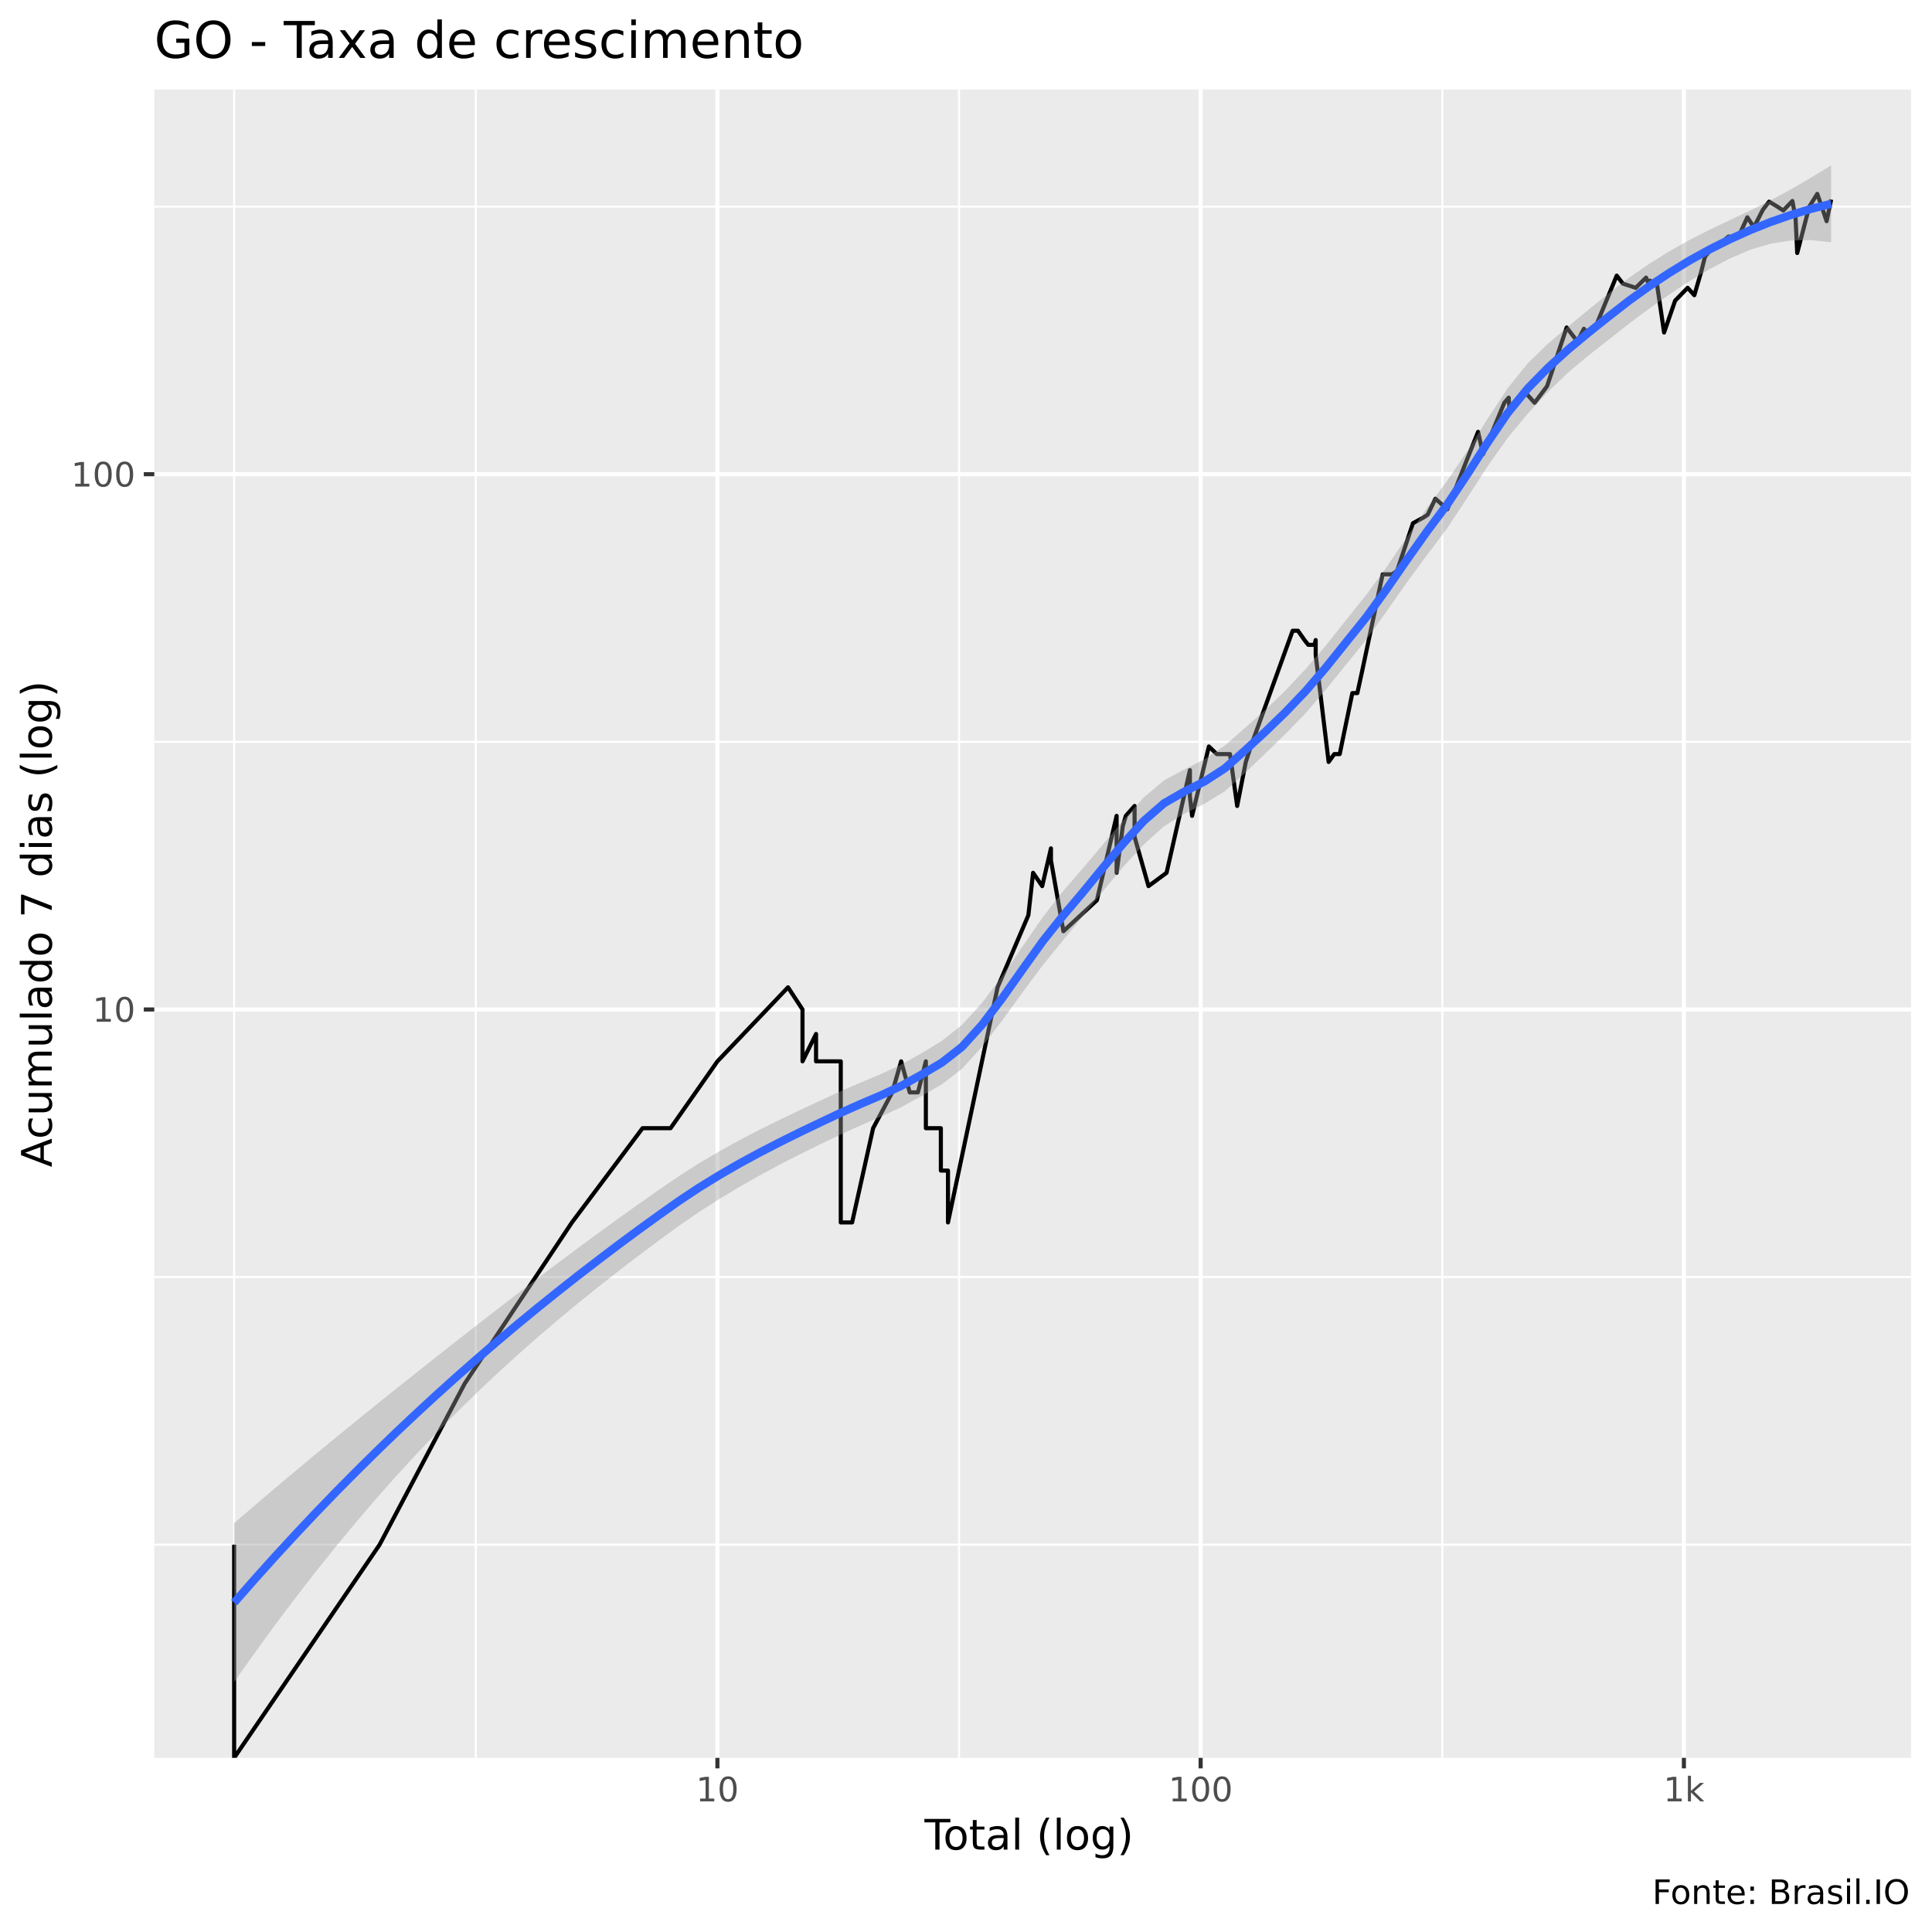
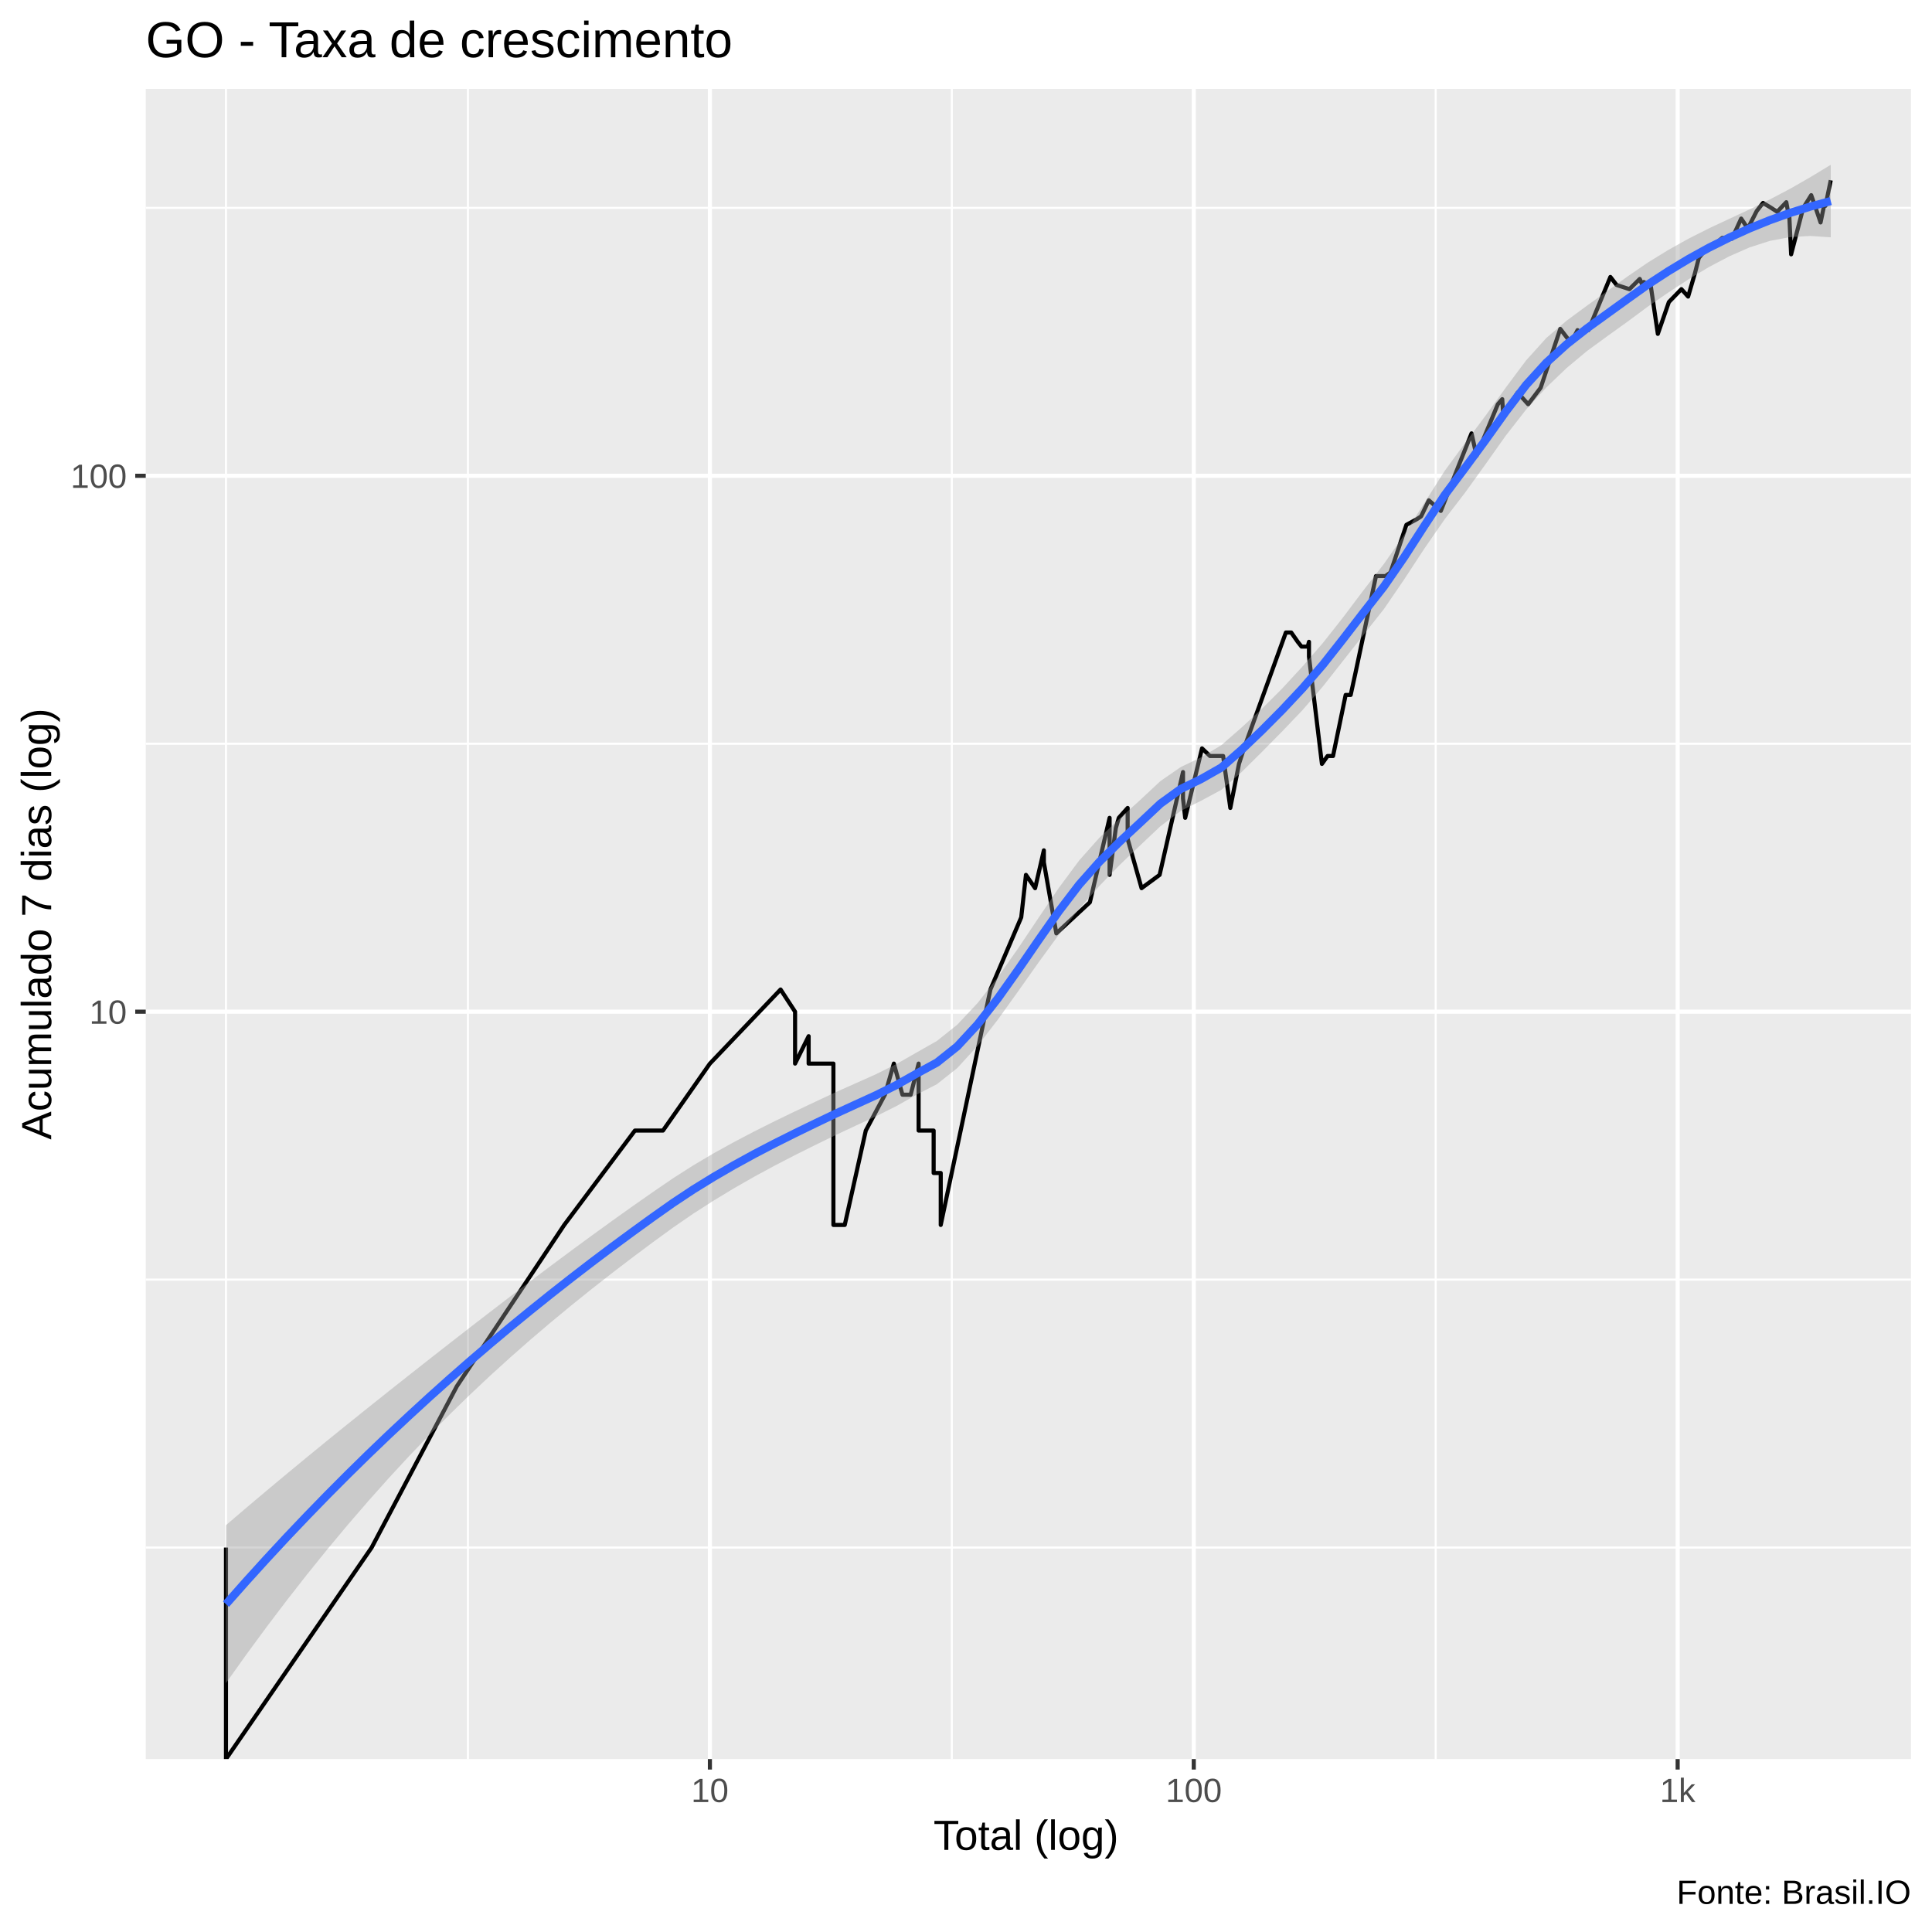
<svg xmlns="http://www.w3.org/2000/svg" viewBox="0 0 504.00 504.00">
  <defs>
    <style type="text/css">
    line, polyline, polygon, path, rect, circle {
      fill: none;
      stroke: #000000;
      stroke-linecap: round;
      stroke-linejoin: round;
      stroke-miterlimit: 10.00;
    }
  </style>
  </defs>
  <rect width="100%" height="100%" style="stroke: none; fill: #FFFFFF;" />
-   <rect x="0" y="0.00" width="504.00" height="504.00" style="stroke-width: 1.07; stroke: #FFFFFF; fill: #FFFFFF;" />
+   <rect x="-0" y="0.00" width="504.00" height="504.00" style="stroke-width: 1.07; stroke: #FFFFFF; fill: #FFFFFF;" />
  <defs>
-     <clipPath id="cpNDAuMjV8NDk4LjUyfDQ1OC41N3wyMy4zMw==">
-       <rect x="40.25" y="23.33" width="458.27" height="435.24" />
+     <clipPath id="cpMzguMDJ8NDk4LjUyfDQ1OC44OHwyMy4xOQ==">
+       <rect x="38.02" y="23.19" width="460.50" height="435.69" />
    </clipPath>
  </defs>
-   <rect x="40.25" y="23.33" width="458.27" height="435.24" style="stroke-width: 1.07; stroke: none; fill: #EBEBEB;" clip-path="url(#cpNDAuMjV8NDk4LjUyfDQ1OC41N3wyMy4zMw==)" />
-   <polyline points="40.25,402.96 498.52,402.96 " style="stroke-width: 0.53; stroke: #FFFFFF; stroke-linecap: butt;" clip-path="url(#cpNDAuMjV8NDk4LjUyfDQ1OC41N3wyMy4zMw==)" />
-   <polyline points="40.25,333.15 498.52,333.15 " style="stroke-width: 0.53; stroke: #FFFFFF; stroke-linecap: butt;" clip-path="url(#cpNDAuMjV8NDk4LjUyfDQ1OC41N3wyMy4zMw==)" />
-   <polyline points="40.25,193.52 498.52,193.52 " style="stroke-width: 0.53; stroke: #FFFFFF; stroke-linecap: butt;" clip-path="url(#cpNDAuMjV8NDk4LjUyfDQ1OC41N3wyMy4zMw==)" />
-   <polyline points="40.25,53.90 498.52,53.90 " style="stroke-width: 0.53; stroke: #FFFFFF; stroke-linecap: butt;" clip-path="url(#cpNDAuMjV8NDk4LjUyfDQ1OC41N3wyMy4zMw==)" />
-   <polyline points="61.08,458.57 61.08,23.33 " style="stroke-width: 0.53; stroke: #FFFFFF; stroke-linecap: butt;" clip-path="url(#cpNDAuMjV8NDk4LjUyfDQ1OC41N3wyMy4zMw==)" />
-   <polyline points="124.12,458.57 124.12,23.33 " style="stroke-width: 0.53; stroke: #FFFFFF; stroke-linecap: butt;" clip-path="url(#cpNDAuMjV8NDk4LjUyfDQ1OC41N3wyMy4zMw==)" />
-   <polyline points="250.18,458.57 250.18,23.33 " style="stroke-width: 0.53; stroke: #FFFFFF; stroke-linecap: butt;" clip-path="url(#cpNDAuMjV8NDk4LjUyfDQ1OC41N3wyMy4zMw==)" />
-   <polyline points="376.25,458.57 376.25,23.33 " style="stroke-width: 0.53; stroke: #FFFFFF; stroke-linecap: butt;" clip-path="url(#cpNDAuMjV8NDk4LjUyfDQ1OC41N3wyMy4zMw==)" />
-   <polyline points="40.25,263.34 498.52,263.34 " style="stroke-width: 1.07; stroke: #FFFFFF; stroke-linecap: butt;" clip-path="url(#cpNDAuMjV8NDk4LjUyfDQ1OC41N3wyMy4zMw==)" />
-   <polyline points="40.25,123.71 498.52,123.71 " style="stroke-width: 1.07; stroke: #FFFFFF; stroke-linecap: butt;" clip-path="url(#cpNDAuMjV8NDk4LjUyfDQ1OC41N3wyMy4zMw==)" />
-   <polyline points="187.15,458.57 187.15,23.33 " style="stroke-width: 1.07; stroke: #FFFFFF; stroke-linecap: butt;" clip-path="url(#cpNDAuMjV8NDk4LjUyfDQ1OC41N3wyMy4zMw==)" />
-   <polyline points="313.21,458.57 313.21,23.33 " style="stroke-width: 1.07; stroke: #FFFFFF; stroke-linecap: butt;" clip-path="url(#cpNDAuMjV8NDk4LjUyfDQ1OC41N3wyMy4zMw==)" />
-   <polyline points="439.28,458.57 439.28,23.33 " style="stroke-width: 1.07; stroke: #FFFFFF; stroke-linecap: butt;" clip-path="url(#cpNDAuMjV8NDk4LjUyfDQ1OC41N3wyMy4zMw==)" />
-   <polyline points="61.08,402.96 61.08,458.57 99.03,402.96 99.03,402.96 121.23,360.93 149.20,318.90 149.20,318.90 167.62,294.31 167.62,294.31 174.93,294.31 187.15,276.87 205.57,257.56 209.35,263.34 209.35,263.34 209.35,276.87 212.88,269.73 212.88,276.87 219.33,276.87 219.33,318.90 222.29,318.90 222.29,318.90 227.77,294.31 232.75,284.97 235.08,276.87 237.32,284.97 237.32,284.97 239.46,284.97 241.53,276.87 241.53,294.31 245.44,294.31 245.44,305.37 247.30,305.37 247.30,305.37 247.30,318.90 260.24,257.56 268.27,238.75 269.50,227.69 271.88,231.16 271.88,231.16 274.16,221.31 274.16,224.42 277.41,242.93 286.15,234.84 291.29,212.83 291.29,227.69 292.90,215.53 293.69,212.83 295.98,210.25 295.98,218.35 299.61,231.16 304.32,227.69 310.41,200.90 310.41,205.40 310.41,207.77 310.98,212.83 315.36,194.73 317.43,196.72 320.87,196.72 322.74,210.25 324.99,198.77 324.99,198.77 326.30,194.73 337.21,164.54 338.60,164.54 340.30,166.97 341.29,168.22 342.91,168.22 343.22,166.97 343.22,170.80 346.60,198.77 348.07,196.72 349.49,196.72 352.78,180.81 354.09,180.81 355.38,174.89 360.69,149.83 363.16,149.83 364.46,148.91 368.60,136.49 371.32,135.01 372.44,134.28 374.45,130.10 377.57,132.86 382.58,120.18 385.58,112.66 386.88,118.49 392.43,105.07 393.58,103.74 393.83,107.80 397.59,102.02 400.33,105.07 403.58,100.76 408.69,85.43 411.49,89.09 413.19,85.76 413.19,86.41 416.03,85.76 421.75,71.90 423.38,74.00 426.72,75.08 429.41,72.42 430.19,74.27 430.44,73.21 432.28,74.27 434.11,86.74 436.99,78.43 440.25,75.08 442.00,77.01 443.79,70.88 444.79,66.95 446.69,64.62 448.25,63.93 450.92,61.71 453.43,61.93 455.83,56.69 456.91,58.32 457.50,59.36 459.88,54.71 461.51,52.61 463.41,53.75 465.21,54.91 467.58,52.43 468.04,54.91 468.36,55.89 468.84,66.00 471.97,53.94 474.07,50.58 475.11,53.56 476.51,57.70 477.69,52.05 " style="stroke-width: 1.07; stroke-linecap: butt;" clip-path="url(#cpNDAuMjV8NDk4LjUyfDQ1OC41N3wyMy4zMw==)" />
-   <polygon points="61.08,397.35 66.36,392.80 71.63,388.30 76.91,383.87 82.18,379.48 87.45,375.14 92.73,370.83 98.00,366.57 103.27,362.34 108.55,358.14 113.82,353.96 119.09,349.82 124.37,345.70 129.64,341.61 134.91,337.55 140.19,333.52 145.46,329.54 150.73,325.60 156.01,321.72 161.28,317.89 166.55,314.13 171.83,310.43 177.10,306.82 182.37,303.45 187.65,300.34 192.92,297.43 198.20,294.69 203.47,292.09 208.74,289.57 214.02,287.11 219.29,284.67 224.56,282.39 229.84,280.17 235.11,277.71 240.38,274.77 245.66,271.55 250.93,267.39 256.20,261.60 261.48,254.57 266.75,246.89 272.02,239.26 277.30,232.50 282.57,226.41 287.84,220.15 293.12,213.86 298.39,208.00 303.67,203.56 308.94,200.73 314.21,198.07 319.49,194.50 324.76,189.90 330.03,185.24 335.31,180.15 340.58,174.54 345.85,168.43 351.13,161.76 356.40,155.18 361.67,147.99 366.95,140.22 372.22,132.53 377.49,125.47 382.77,117.63 388.04,109.29 393.31,101.27 398.59,94.72 403.86,89.62 409.13,85.13 414.41,80.78 419.68,76.49 424.96,72.45 430.23,68.83 435.50,65.53 440.78,62.57 446.05,59.90 451.32,57.40 456.60,54.90 461.87,52.27 467.14,49.43 472.42,46.36 477.69,43.11 477.69,63.20 472.42,62.63 467.14,62.75 461.87,63.57 456.60,65.15 451.32,67.41 446.05,70.16 440.78,73.31 435.50,76.81 430.23,80.50 424.96,84.43 419.68,88.61 414.41,92.71 409.13,97.13 403.86,102.20 398.59,107.85 393.31,114.22 388.04,121.70 382.77,129.85 377.49,137.86 372.22,144.85 366.95,152.02 361.67,159.55 356.40,166.90 351.13,173.41 345.85,179.92 340.58,186.08 335.31,191.49 330.03,196.62 324.76,201.68 319.49,206.43 314.21,209.67 308.94,212.28 303.67,215.55 298.39,220.28 293.12,226.01 287.84,232.31 282.57,238.94 277.30,245.32 272.02,251.81 266.75,258.90 261.48,266.15 256.20,273.03 250.93,278.85 245.66,282.90 240.38,285.93 235.11,288.82 229.84,291.27 224.56,293.56 219.29,295.96 214.02,298.49 208.74,301.09 203.47,303.79 198.20,306.62 192.92,309.61 187.65,312.78 182.37,316.17 177.10,319.79 171.83,323.64 166.55,327.59 161.28,331.63 156.01,335.77 150.73,340.02 145.46,344.39 140.19,348.90 134.91,353.56 129.64,358.37 124.37,363.35 119.09,368.52 113.82,373.87 108.55,379.42 103.27,385.17 98.00,391.12 92.73,397.28 87.45,403.66 82.18,410.25 76.91,417.05 71.63,424.07 66.36,431.32 61.08,438.79 " style="stroke-width: 0.00; stroke: none; fill: #999999; fill-opacity: 0.40;" clip-path="url(#cpNDAuMjV8NDk4LjUyfDQ1OC41N3wyMy4zMw==)" />
-   <polyline points="61.08,397.35 66.36,392.80 71.63,388.30 76.91,383.87 82.18,379.48 87.45,375.14 92.73,370.83 98.00,366.57 103.27,362.34 108.55,358.14 113.82,353.96 119.09,349.82 124.37,345.70 129.64,341.61 134.91,337.55 140.19,333.52 145.46,329.54 150.73,325.60 156.01,321.72 161.28,317.89 166.55,314.13 171.83,310.43 177.10,306.82 182.37,303.45 187.65,300.34 192.92,297.43 198.20,294.69 203.47,292.09 208.74,289.57 214.02,287.11 219.29,284.67 224.56,282.39 229.84,280.17 235.11,277.71 240.38,274.77 245.66,271.55 250.93,267.39 256.20,261.60 261.48,254.57 266.75,246.89 272.02,239.26 277.30,232.50 282.57,226.41 287.84,220.15 293.12,213.86 298.39,208.00 303.67,203.56 308.94,200.73 314.21,198.07 319.49,194.50 324.76,189.90 330.03,185.24 335.31,180.15 340.58,174.54 345.85,168.43 351.13,161.76 356.40,155.18 361.67,147.99 366.95,140.22 372.22,132.53 377.49,125.47 382.77,117.63 388.04,109.29 393.31,101.27 398.59,94.72 403.86,89.62 409.13,85.13 414.41,80.78 419.68,76.49 424.96,72.45 430.23,68.83 435.50,65.53 440.78,62.57 446.05,59.90 451.32,57.40 456.60,54.90 461.87,52.27 467.14,49.43 472.42,46.36 477.69,43.11 " style="stroke-width: 2.13; stroke: none;" clip-path="url(#cpNDAuMjV8NDk4LjUyfDQ1OC41N3wyMy4zMw==)" />
-   <polyline points="477.69,63.20 472.42,62.63 467.14,62.75 461.87,63.57 456.60,65.15 451.32,67.41 446.05,70.16 440.78,73.31 435.50,76.81 430.23,80.50 424.96,84.43 419.68,88.61 414.41,92.71 409.13,97.13 403.86,102.20 398.59,107.85 393.31,114.22 388.04,121.70 382.77,129.85 377.49,137.86 372.22,144.85 366.95,152.02 361.67,159.55 356.40,166.90 351.13,173.41 345.85,179.92 340.58,186.08 335.31,191.49 330.03,196.62 324.76,201.68 319.49,206.43 314.21,209.67 308.94,212.28 303.67,215.55 298.39,220.28 293.12,226.01 287.84,232.31 282.57,238.94 277.30,245.32 272.02,251.81 266.75,258.90 261.48,266.15 256.20,273.03 250.93,278.85 245.66,282.90 240.38,285.93 235.11,288.82 229.84,291.27 224.56,293.56 219.29,295.96 214.02,298.49 208.74,301.09 203.47,303.79 198.20,306.62 192.92,309.61 187.65,312.78 182.37,316.17 177.10,319.79 171.83,323.64 166.55,327.59 161.28,331.63 156.01,335.77 150.73,340.02 145.46,344.39 140.19,348.90 134.91,353.56 129.64,358.37 124.37,363.35 119.09,368.52 113.82,373.87 108.55,379.42 103.27,385.17 98.00,391.12 92.73,397.28 87.45,403.66 82.18,410.25 76.91,417.05 71.63,424.07 66.36,431.32 61.08,438.79 " style="stroke-width: 2.13; stroke: none;" clip-path="url(#cpNDAuMjV8NDk4LjUyfDQ1OC41N3wyMy4zMw==)" />
-   <polyline points="61.08,418.07 66.36,412.06 71.63,406.19 76.91,400.46 82.18,394.86 87.45,389.40 92.73,384.06 98.00,378.85 103.27,373.75 108.55,368.78 113.82,363.92 119.09,359.17 124.37,354.53 129.64,349.99 134.91,345.55 140.19,341.21 145.46,336.97 150.73,332.81 156.01,328.75 161.28,324.76 166.55,320.86 171.83,317.04 177.10,313.30 182.37,309.81 187.65,306.56 192.92,303.52 198.20,300.66 203.47,297.94 208.74,295.33 214.02,292.80 219.29,290.31 224.56,287.97 229.84,285.72 235.11,283.27 240.38,280.35 245.66,277.23 250.93,273.12 256.20,267.31 261.48,260.36 266.75,252.90 272.02,245.54 277.30,238.91 282.57,232.68 287.84,226.23 293.12,219.93 298.39,214.14 303.67,209.55 308.94,206.51 314.21,203.87 319.49,200.46 324.76,195.79 330.03,190.93 335.31,185.82 340.58,180.31 345.85,174.17 351.13,167.59 356.40,161.04 361.67,153.77 366.95,146.12 372.22,138.69 377.49,131.66 382.77,123.74 388.04,115.49 393.31,107.74 398.59,101.28 403.86,95.91 409.13,91.13 414.41,86.75 419.68,82.55 424.96,78.44 430.23,74.66 435.50,71.17 440.78,67.94 446.05,65.03 451.32,62.40 456.60,60.02 461.87,57.92 467.14,56.09 472.42,54.50 477.69,53.16 " style="stroke-width: 2.13; stroke: #3366FF; stroke-linecap: butt;" clip-path="url(#cpNDAuMjV8NDk4LjUyfDQ1OC41N3wyMy4zMw==)" />
+   <rect x="38.02" y="23.19" width="460.50" height="435.69" style="stroke-width: 1.07; stroke: none; fill: #EBEBEB;" clip-path="url(#cpMzguMDJ8NDk4LjUyfDQ1OC44OHwyMy4xOQ==)" />
+   <polyline points="38.02,403.71 498.52,403.71 " style="stroke-width: 0.53; stroke: #FFFFFF; stroke-linecap: butt;" clip-path="url(#cpMzguMDJ8NDk4LjUyfDQ1OC44OHwyMy4xOQ==)" />
+   <polyline points="38.02,333.81 498.52,333.81 " style="stroke-width: 0.53; stroke: #FFFFFF; stroke-linecap: butt;" clip-path="url(#cpMzguMDJ8NDk4LjUyfDQ1OC44OHwyMy4xOQ==)" />
+   <polyline points="38.02,194.02 498.52,194.02 " style="stroke-width: 0.53; stroke: #FFFFFF; stroke-linecap: butt;" clip-path="url(#cpMzguMDJ8NDk4LjUyfDQ1OC44OHwyMy4xOQ==)" />
+   <polyline points="38.02,54.23 498.52,54.23 " style="stroke-width: 0.53; stroke: #FFFFFF; stroke-linecap: butt;" clip-path="url(#cpMzguMDJ8NDk4LjUyfDQ1OC44OHwyMy4xOQ==)" />
+   <polyline points="58.95,458.88 58.95,23.19 " style="stroke-width: 0.53; stroke: #FFFFFF; stroke-linecap: butt;" clip-path="url(#cpMzguMDJ8NDk4LjUyfDQ1OC44OHwyMy4xOQ==)" />
+   <polyline points="122.07,458.88 122.07,23.19 " style="stroke-width: 0.53; stroke: #FFFFFF; stroke-linecap: butt;" clip-path="url(#cpMzguMDJ8NDk4LjUyfDQ1OC44OHwyMy4xOQ==)" />
+   <polyline points="248.30,458.88 248.30,23.19 " style="stroke-width: 0.53; stroke: #FFFFFF; stroke-linecap: butt;" clip-path="url(#cpMzguMDJ8NDk4LjUyfDQ1OC44OHwyMy4xOQ==)" />
+   <polyline points="374.53,458.88 374.53,23.19 " style="stroke-width: 0.53; stroke: #FFFFFF; stroke-linecap: butt;" clip-path="url(#cpMzguMDJ8NDk4LjUyfDQ1OC44OHwyMy4xOQ==)" />
+   <polyline points="38.02,263.92 498.52,263.92 " style="stroke-width: 1.07; stroke: #FFFFFF; stroke-linecap: butt;" clip-path="url(#cpMzguMDJ8NDk4LjUyfDQ1OC44OHwyMy4xOQ==)" />
+   <polyline points="38.02,124.12 498.52,124.12 " style="stroke-width: 1.07; stroke: #FFFFFF; stroke-linecap: butt;" clip-path="url(#cpMzguMDJ8NDk4LjUyfDQ1OC44OHwyMy4xOQ==)" />
+   <polyline points="185.19,458.88 185.19,23.19 " style="stroke-width: 1.07; stroke: #FFFFFF; stroke-linecap: butt;" clip-path="url(#cpMzguMDJ8NDk4LjUyfDQ1OC44OHwyMy4xOQ==)" />
+   <polyline points="311.42,458.88 311.42,23.19 " style="stroke-width: 1.07; stroke: #FFFFFF; stroke-linecap: butt;" clip-path="url(#cpMzguMDJ8NDk4LjUyfDQ1OC44OHwyMy4xOQ==)" />
+   <polyline points="437.65,458.88 437.65,23.19 " style="stroke-width: 1.07; stroke: #FFFFFF; stroke-linecap: butt;" clip-path="url(#cpMzguMDJ8NDk4LjUyfDQ1OC44OHwyMy4xOQ==)" />
+   <polyline points="58.95,403.71 58.95,458.88 96.95,403.71 96.95,403.71 119.18,361.63 147.19,319.55 147.19,319.55 165.63,294.93 165.63,294.93 172.95,294.93 185.19,277.46 203.63,258.13 207.41,263.92 207.41,263.92 207.41,277.46 210.95,270.31 210.95,277.46 217.41,277.46 217.41,319.55 220.37,319.55 220.37,319.55 225.86,294.93 230.85,285.57 233.18,277.46 235.42,285.57 235.42,285.57 237.57,285.57 239.64,277.46 239.64,294.93 243.56,294.93 243.56,306.00 245.41,306.00 245.41,306.00 245.41,319.55 258.37,258.13 266.41,239.30 267.64,228.23 270.03,231.70 270.03,231.70 272.31,221.83 272.31,224.95 275.57,243.49 284.32,235.38 289.46,213.35 289.46,228.23 291.08,216.05 291.86,213.35 294.17,210.77 294.17,218.87 297.80,231.70 302.51,228.23 308.61,201.41 308.61,205.91 308.61,208.29 309.18,213.35 313.57,195.23 315.64,197.22 319.08,197.22 320.95,210.77 323.21,199.28 323.21,199.28 324.52,195.23 335.44,165.00 336.84,165.00 338.54,167.43 339.53,168.68 341.15,168.68 341.47,167.43 341.47,171.27 344.85,199.28 346.32,197.22 347.75,197.22 351.04,181.29 352.35,181.29 353.64,175.36 358.95,150.28 361.43,150.28 362.74,149.35 366.88,136.92 369.60,135.44 370.72,134.71 372.73,130.52 375.87,133.28 380.87,120.59 383.88,113.05 385.18,118.89 390.74,105.45 391.89,104.13 392.14,108.19 395.91,102.41 398.65,105.45 401.91,101.15 407.03,85.80 409.83,89.46 411.53,86.12 411.53,86.77 414.37,86.12 420.10,72.25 421.73,74.35 425.07,75.43 427.76,72.77 428.55,74.62 428.81,73.56 430.64,74.62 432.48,87.10 435.36,78.79 438.63,75.43 440.38,77.37 442.17,71.23 443.17,67.29 445.07,64.96 446.63,64.27 449.31,62.05 451.82,62.27 454.22,57.02 455.31,58.65 455.90,59.69 458.28,55.04 459.92,52.94 461.82,54.08 463.62,55.24 465.99,52.75 466.45,55.24 466.77,56.22 467.25,66.35 470.39,54.27 472.49,50.91 473.53,53.89 474.93,58.03 476.11,52.38 476.20,53.70 477.59,47.03 " style="stroke-width: 1.07; stroke-linecap: butt;" clip-path="url(#cpMzguMDJ8NDk4LjUyfDQ1OC44OHwyMy4xOQ==)" />
+   <polygon points="58.95,397.87 64.25,393.34 69.55,388.87 74.85,384.45 80.15,380.07 85.45,375.74 90.75,371.45 96.05,367.20 101.35,362.97 106.65,358.78 111.95,354.61 117.24,350.47 122.54,346.35 127.84,342.26 133.14,338.20 138.44,334.17 143.74,330.18 149.04,326.24 154.34,322.35 159.64,318.51 164.94,314.73 170.24,311.02 175.54,307.40 180.83,304.02 186.13,300.88 191.43,297.95 196.73,295.17 202.03,292.51 207.33,289.95 212.63,287.44 217.93,284.95 223.23,282.59 228.53,280.22 233.83,277.58 239.13,274.55 244.43,271.54 249.72,267.31 255.02,261.66 260.32,254.91 265.62,247.36 270.92,239.44 276.22,231.62 281.52,224.47 286.82,218.51 292.12,213.50 297.42,208.71 302.72,203.76 308.02,200.10 313.31,197.57 318.61,194.40 323.91,189.77 329.21,184.88 334.51,179.58 339.81,173.83 345.11,167.72 350.41,161.00 355.71,153.95 361.01,147.12 366.31,139.52 371.61,131.15 376.90,122.80 382.20,115.56 387.50,108.48 392.80,101.13 398.10,94.03 403.40,88.16 408.70,83.64 414.00,79.73 419.30,75.93 424.60,72.10 429.90,68.47 435.20,65.21 440.49,62.26 445.79,59.58 451.09,57.10 456.39,54.63 461.69,52.03 466.99,49.24 472.29,46.20 477.59,42.99 477.59,61.91 472.29,61.55 466.99,61.85 461.69,62.84 456.39,64.55 451.09,66.88 445.79,69.67 440.49,72.86 435.20,76.32 429.90,79.96 424.60,83.89 419.30,87.70 414.00,91.57 408.70,95.99 403.40,101.06 398.10,106.86 392.80,113.66 387.50,121.15 382.20,128.51 376.90,135.42 371.61,143.06 366.31,151.15 361.01,158.90 355.71,165.60 350.41,172.33 345.11,179.06 339.81,185.22 334.51,190.77 329.21,196.14 323.91,201.40 318.61,206.05 313.31,208.90 308.02,211.54 302.72,215.54 297.42,220.55 292.12,225.61 286.82,231.09 281.52,237.09 276.22,243.83 270.92,251.08 265.62,258.58 260.32,265.97 255.02,272.83 249.72,278.63 244.43,282.82 239.13,285.56 233.83,288.55 228.53,291.19 223.23,293.65 217.93,296.14 212.63,298.72 207.33,301.36 202.03,304.11 196.73,306.98 191.43,310.01 186.13,313.22 180.83,316.62 175.54,320.26 170.24,324.12 164.94,328.08 159.64,332.13 154.34,336.28 149.04,340.54 143.74,344.92 138.44,349.43 133.14,354.09 127.84,358.90 122.54,363.89 117.24,369.05 111.95,374.39 106.65,379.93 101.35,385.67 96.05,391.61 90.75,397.75 85.45,404.10 80.15,410.67 74.85,417.44 69.55,424.43 64.25,431.64 58.95,439.07 " style="stroke-width: 0.00; stroke: none; fill: #999999; fill-opacity: 0.40;" clip-path="url(#cpMzguMDJ8NDk4LjUyfDQ1OC44OHwyMy4xOQ==)" />
+   <polyline points="58.95,397.87 64.25,393.34 69.55,388.87 74.85,384.45 80.15,380.07 85.45,375.74 90.75,371.45 96.05,367.20 101.35,362.97 106.65,358.78 111.95,354.61 117.24,350.47 122.54,346.35 127.84,342.26 133.14,338.20 138.44,334.17 143.74,330.18 149.04,326.24 154.34,322.35 159.64,318.51 164.94,314.73 170.24,311.02 175.54,307.40 180.83,304.02 186.13,300.88 191.43,297.95 196.73,295.17 202.03,292.51 207.33,289.95 212.63,287.44 217.93,284.95 223.23,282.59 228.53,280.22 233.83,277.58 239.13,274.55 244.43,271.54 249.72,267.31 255.02,261.66 260.32,254.91 265.62,247.36 270.92,239.44 276.22,231.62 281.52,224.47 286.82,218.51 292.12,213.50 297.42,208.71 302.72,203.76 308.02,200.10 313.31,197.57 318.61,194.40 323.91,189.77 329.21,184.88 334.51,179.58 339.81,173.83 345.11,167.72 350.41,161.00 355.71,153.95 361.01,147.12 366.31,139.52 371.61,131.15 376.90,122.80 382.20,115.56 387.50,108.48 392.80,101.13 398.10,94.03 403.40,88.16 408.70,83.64 414.00,79.73 419.30,75.93 424.60,72.10 429.90,68.47 435.20,65.21 440.49,62.26 445.79,59.58 451.09,57.10 456.39,54.63 461.69,52.03 466.99,49.24 472.29,46.20 477.59,42.99 " style="stroke-width: 2.13; stroke: none;" clip-path="url(#cpMzguMDJ8NDk4LjUyfDQ1OC44OHwyMy4xOQ==)" />
+   <polyline points="477.59,61.91 472.29,61.55 466.99,61.85 461.69,62.84 456.39,64.55 451.09,66.88 445.79,69.67 440.49,72.86 435.20,76.32 429.90,79.96 424.60,83.89 419.30,87.70 414.00,91.57 408.70,95.99 403.40,101.06 398.10,106.86 392.80,113.66 387.50,121.15 382.20,128.51 376.90,135.42 371.61,143.06 366.31,151.15 361.01,158.90 355.71,165.60 350.41,172.33 345.11,179.06 339.81,185.22 334.51,190.77 329.21,196.14 323.91,201.40 318.61,206.05 313.31,208.90 308.02,211.54 302.72,215.54 297.42,220.55 292.12,225.61 286.82,231.09 281.52,237.09 276.22,243.83 270.92,251.08 265.62,258.58 260.32,265.97 255.02,272.83 249.72,278.63 244.43,282.82 239.13,285.56 233.83,288.55 228.53,291.19 223.23,293.65 217.93,296.14 212.63,298.72 207.33,301.36 202.03,304.11 196.73,306.98 191.43,310.01 186.13,313.22 180.83,316.62 175.54,320.26 170.24,324.12 164.94,328.08 159.64,332.13 154.34,336.28 149.04,340.54 143.74,344.92 138.44,349.43 133.14,354.09 127.84,358.90 122.54,363.89 117.24,369.05 111.95,374.39 106.65,379.93 101.35,385.67 96.05,391.61 90.75,397.75 85.45,404.10 80.15,410.67 74.85,417.44 69.55,424.43 64.25,431.64 58.95,439.07 " style="stroke-width: 2.13; stroke: none;" clip-path="url(#cpMzguMDJ8NDk4LjUyfDQ1OC44OHwyMy4xOQ==)" />
+   <polyline points="58.95,418.47 64.25,412.49 69.55,406.65 74.85,400.94 80.15,395.37 85.45,389.92 90.75,384.60 96.05,379.40 101.35,374.32 106.65,369.36 111.95,364.50 117.24,359.76 122.54,355.12 127.84,350.58 133.14,346.14 138.44,341.80 143.74,337.55 149.04,333.39 154.34,329.31 159.64,325.32 164.94,321.41 170.24,317.57 175.54,313.83 180.83,310.32 186.13,307.05 191.43,303.98 196.73,301.07 202.03,298.31 207.33,295.66 212.63,293.08 217.93,290.55 223.23,288.12 228.53,285.70 233.83,283.06 239.13,280.06 244.43,277.18 249.72,272.97 255.02,267.24 260.32,260.44 265.62,252.97 270.92,245.26 276.22,237.72 281.52,230.78 286.82,224.80 292.12,219.55 297.42,214.63 302.72,209.65 308.02,205.82 313.31,203.24 318.61,200.23 323.91,195.59 329.21,190.51 334.51,185.18 339.81,179.53 345.11,173.39 350.41,166.66 355.71,159.77 361.01,153.01 366.31,145.33 371.61,137.11 376.90,129.11 382.20,122.03 387.50,114.82 392.80,107.40 398.10,100.44 403.40,94.61 408.70,89.81 414.00,85.65 419.30,81.82 424.60,77.99 429.90,74.21 435.20,70.76 440.49,67.56 445.79,64.63 451.09,61.99 456.39,59.59 461.69,57.44 466.99,55.54 472.29,53.88 477.59,52.45 " style="stroke-width: 2.13; stroke: #3366FF; stroke-linecap: butt;" clip-path="url(#cpMzguMDJ8NDk4LjUyfDQ1OC44OHwyMy4xOQ==)" />
  <defs>
    <clipPath id="cpMC4wMHw1MDQuMDB8NTA0LjAwfDAuMDA=">
      <rect x="0.00" y="0.00" width="504.00" height="504.00" />
    </clipPath>
  </defs>
  <g clip-path="url(#cpMC4wMHw1MDQuMDB8NTA0LjAwfDAuMDA=)">
-     <text x="24.13" y="266.54" style="font-size: 8.80px; fill: #4D4D4D; font-family: DejaVu Sans;" textLength="11.20px" lengthAdjust="spacingAndGlyphs">10</text>
+     <text x="23.30" y="267.07" style="font-size: 8.80px; fill: #4D4D4D; font-family: Arial;" textLength="9.79px" lengthAdjust="spacingAndGlyphs">10</text>
  </g>
  <g clip-path="url(#cpMC4wMHw1MDQuMDB8NTA0LjAwfDAuMDA=)">
-     <text x="18.53" y="126.92" style="font-size: 8.80px; fill: #4D4D4D; font-family: DejaVu Sans;" textLength="16.80px" lengthAdjust="spacingAndGlyphs">100</text>
+     <text x="18.41" y="127.27" style="font-size: 8.80px; fill: #4D4D4D; font-family: Arial;" textLength="14.68px" lengthAdjust="spacingAndGlyphs">100</text>
  </g>
-   <polyline points="37.51,263.34 40.25,263.34 " style="stroke-width: 1.07; stroke: #333333; stroke-linecap: butt;" clip-path="url(#cpMC4wMHw1MDQuMDB8NTA0LjAwfDAuMDA=)" />
-   <polyline points="37.51,123.71 40.25,123.71 " style="stroke-width: 1.07; stroke: #333333; stroke-linecap: butt;" clip-path="url(#cpMC4wMHw1MDQuMDB8NTA0LjAwfDAuMDA=)" />
-   <polyline points="187.15,461.31 187.15,458.57 " style="stroke-width: 1.07; stroke: #333333; stroke-linecap: butt;" clip-path="url(#cpMC4wMHw1MDQuMDB8NTA0LjAwfDAuMDA=)" />
-   <polyline points="313.21,461.31 313.21,458.57 " style="stroke-width: 1.07; stroke: #333333; stroke-linecap: butt;" clip-path="url(#cpMC4wMHw1MDQuMDB8NTA0LjAwfDAuMDA=)" />
-   <polyline points="439.28,461.31 439.28,458.57 " style="stroke-width: 1.07; stroke: #333333; stroke-linecap: butt;" clip-path="url(#cpMC4wMHw1MDQuMDB8NTA0LjAwfDAuMDA=)" />
+   <polyline points="35.28,263.92 38.02,263.92 " style="stroke-width: 1.07; stroke: #333333; stroke-linecap: butt;" clip-path="url(#cpMC4wMHw1MDQuMDB8NTA0LjAwfDAuMDA=)" />
+   <polyline points="35.28,124.12 38.02,124.12 " style="stroke-width: 1.07; stroke: #333333; stroke-linecap: butt;" clip-path="url(#cpMC4wMHw1MDQuMDB8NTA0LjAwfDAuMDA=)" />
+   <polyline points="185.19,461.62 185.19,458.88 " style="stroke-width: 1.07; stroke: #333333; stroke-linecap: butt;" clip-path="url(#cpMC4wMHw1MDQuMDB8NTA0LjAwfDAuMDA=)" />
+   <polyline points="311.42,461.62 311.42,458.88 " style="stroke-width: 1.07; stroke: #333333; stroke-linecap: butt;" clip-path="url(#cpMC4wMHw1MDQuMDB8NTA0LjAwfDAuMDA=)" />
+   <polyline points="437.65,461.62 437.65,458.88 " style="stroke-width: 1.07; stroke: #333333; stroke-linecap: butt;" clip-path="url(#cpMC4wMHw1MDQuMDB8NTA0LjAwfDAuMDA=)" />
  <g clip-path="url(#cpMC4wMHw1MDQuMDB8NTA0LjAwfDAuMDA=)">
-     <text x="181.55" y="469.92" style="font-size: 8.80px; fill: #4D4D4D; font-family: DejaVu Sans;" textLength="11.20px" lengthAdjust="spacingAndGlyphs">10</text>
+     <text x="180.29" y="470.11" style="font-size: 8.80px; fill: #4D4D4D; font-family: Arial;" textLength="9.79px" lengthAdjust="spacingAndGlyphs">10</text>
  </g>
  <g clip-path="url(#cpMC4wMHw1MDQuMDB8NTA0LjAwfDAuMDA=)">
-     <text x="304.82" y="469.92" style="font-size: 8.80px; fill: #4D4D4D; font-family: DejaVu Sans;" textLength="16.80px" lengthAdjust="spacingAndGlyphs">100</text>
+     <text x="304.08" y="470.11" style="font-size: 8.80px; fill: #4D4D4D; font-family: Arial;" textLength="14.68px" lengthAdjust="spacingAndGlyphs">100</text>
  </g>
  <g clip-path="url(#cpMC4wMHw1MDQuMDB8NTA0LjAwfDAuMDA=)">
-     <text x="433.93" y="469.92" style="font-size: 8.80px; fill: #4D4D4D; font-family: DejaVu Sans;" textLength="10.69px" lengthAdjust="spacingAndGlyphs">1k</text>
+     <text x="433.00" y="470.11" style="font-size: 8.80px; fill: #4D4D4D; font-family: Arial;" textLength="9.29px" lengthAdjust="spacingAndGlyphs">1k</text>
  </g>
  <g clip-path="url(#cpMC4wMHw1MDQuMDB8NTA0LjAwfDAuMDA=)">
-     <text x="241.18" y="482.51" style="font-size: 11.00px; font-family: DejaVu Sans;" textLength="56.41px" lengthAdjust="spacingAndGlyphs">Total (log)</text>
+     <text x="243.51" y="482.57" style="font-size: 11.00px; font-family: Arial;" textLength="49.52px" lengthAdjust="spacingAndGlyphs">Total (log)</text>
  </g>
  <g clip-path="url(#cpMC4wMHw1MDQuMDB8NTA0LjAwfDAuMDA=)">
-     <text transform="translate(13.50,304.49) rotate(-90)" style="font-size: 11.00px; font-family: DejaVu Sans;" textLength="127.09px" lengthAdjust="spacingAndGlyphs">Acumulado 7 dias (log)</text>
+     <text transform="translate(13.35,297.28) rotate(-90)" style="font-size: 11.00px; font-family: Arial;" textLength="112.50px" lengthAdjust="spacingAndGlyphs">Acumulado 7 dias (log)</text>
  </g>
  <g clip-path="url(#cpMC4wMHw1MDQuMDB8NTA0LjAwfDAuMDA=)">
-     <text x="40.25" y="15.10" style="font-size: 13.20px; font-family: DejaVu Sans;" textLength="171.92px" lengthAdjust="spacingAndGlyphs">GO - Taxa de crescimento</text>
+     <text x="38.02" y="14.93" style="font-size: 13.20px; font-family: Arial;" textLength="154.78px" lengthAdjust="spacingAndGlyphs">GO - Taxa de crescimento</text>
  </g>
  <g clip-path="url(#cpMC4wMHw1MDQuMDB8NTA0LjAwfDAuMDA=)">
-     <text x="431.03" y="496.69" style="font-size: 8.80px; font-family: DejaVu Sans;" textLength="67.49px" lengthAdjust="spacingAndGlyphs">Fonte: Brasil.IO</text>
+     <text x="437.39" y="496.67" style="font-size: 8.80px; font-family: Arial;" textLength="61.13px" lengthAdjust="spacingAndGlyphs">Fonte: Brasil.IO</text>
  </g>
</svg>
